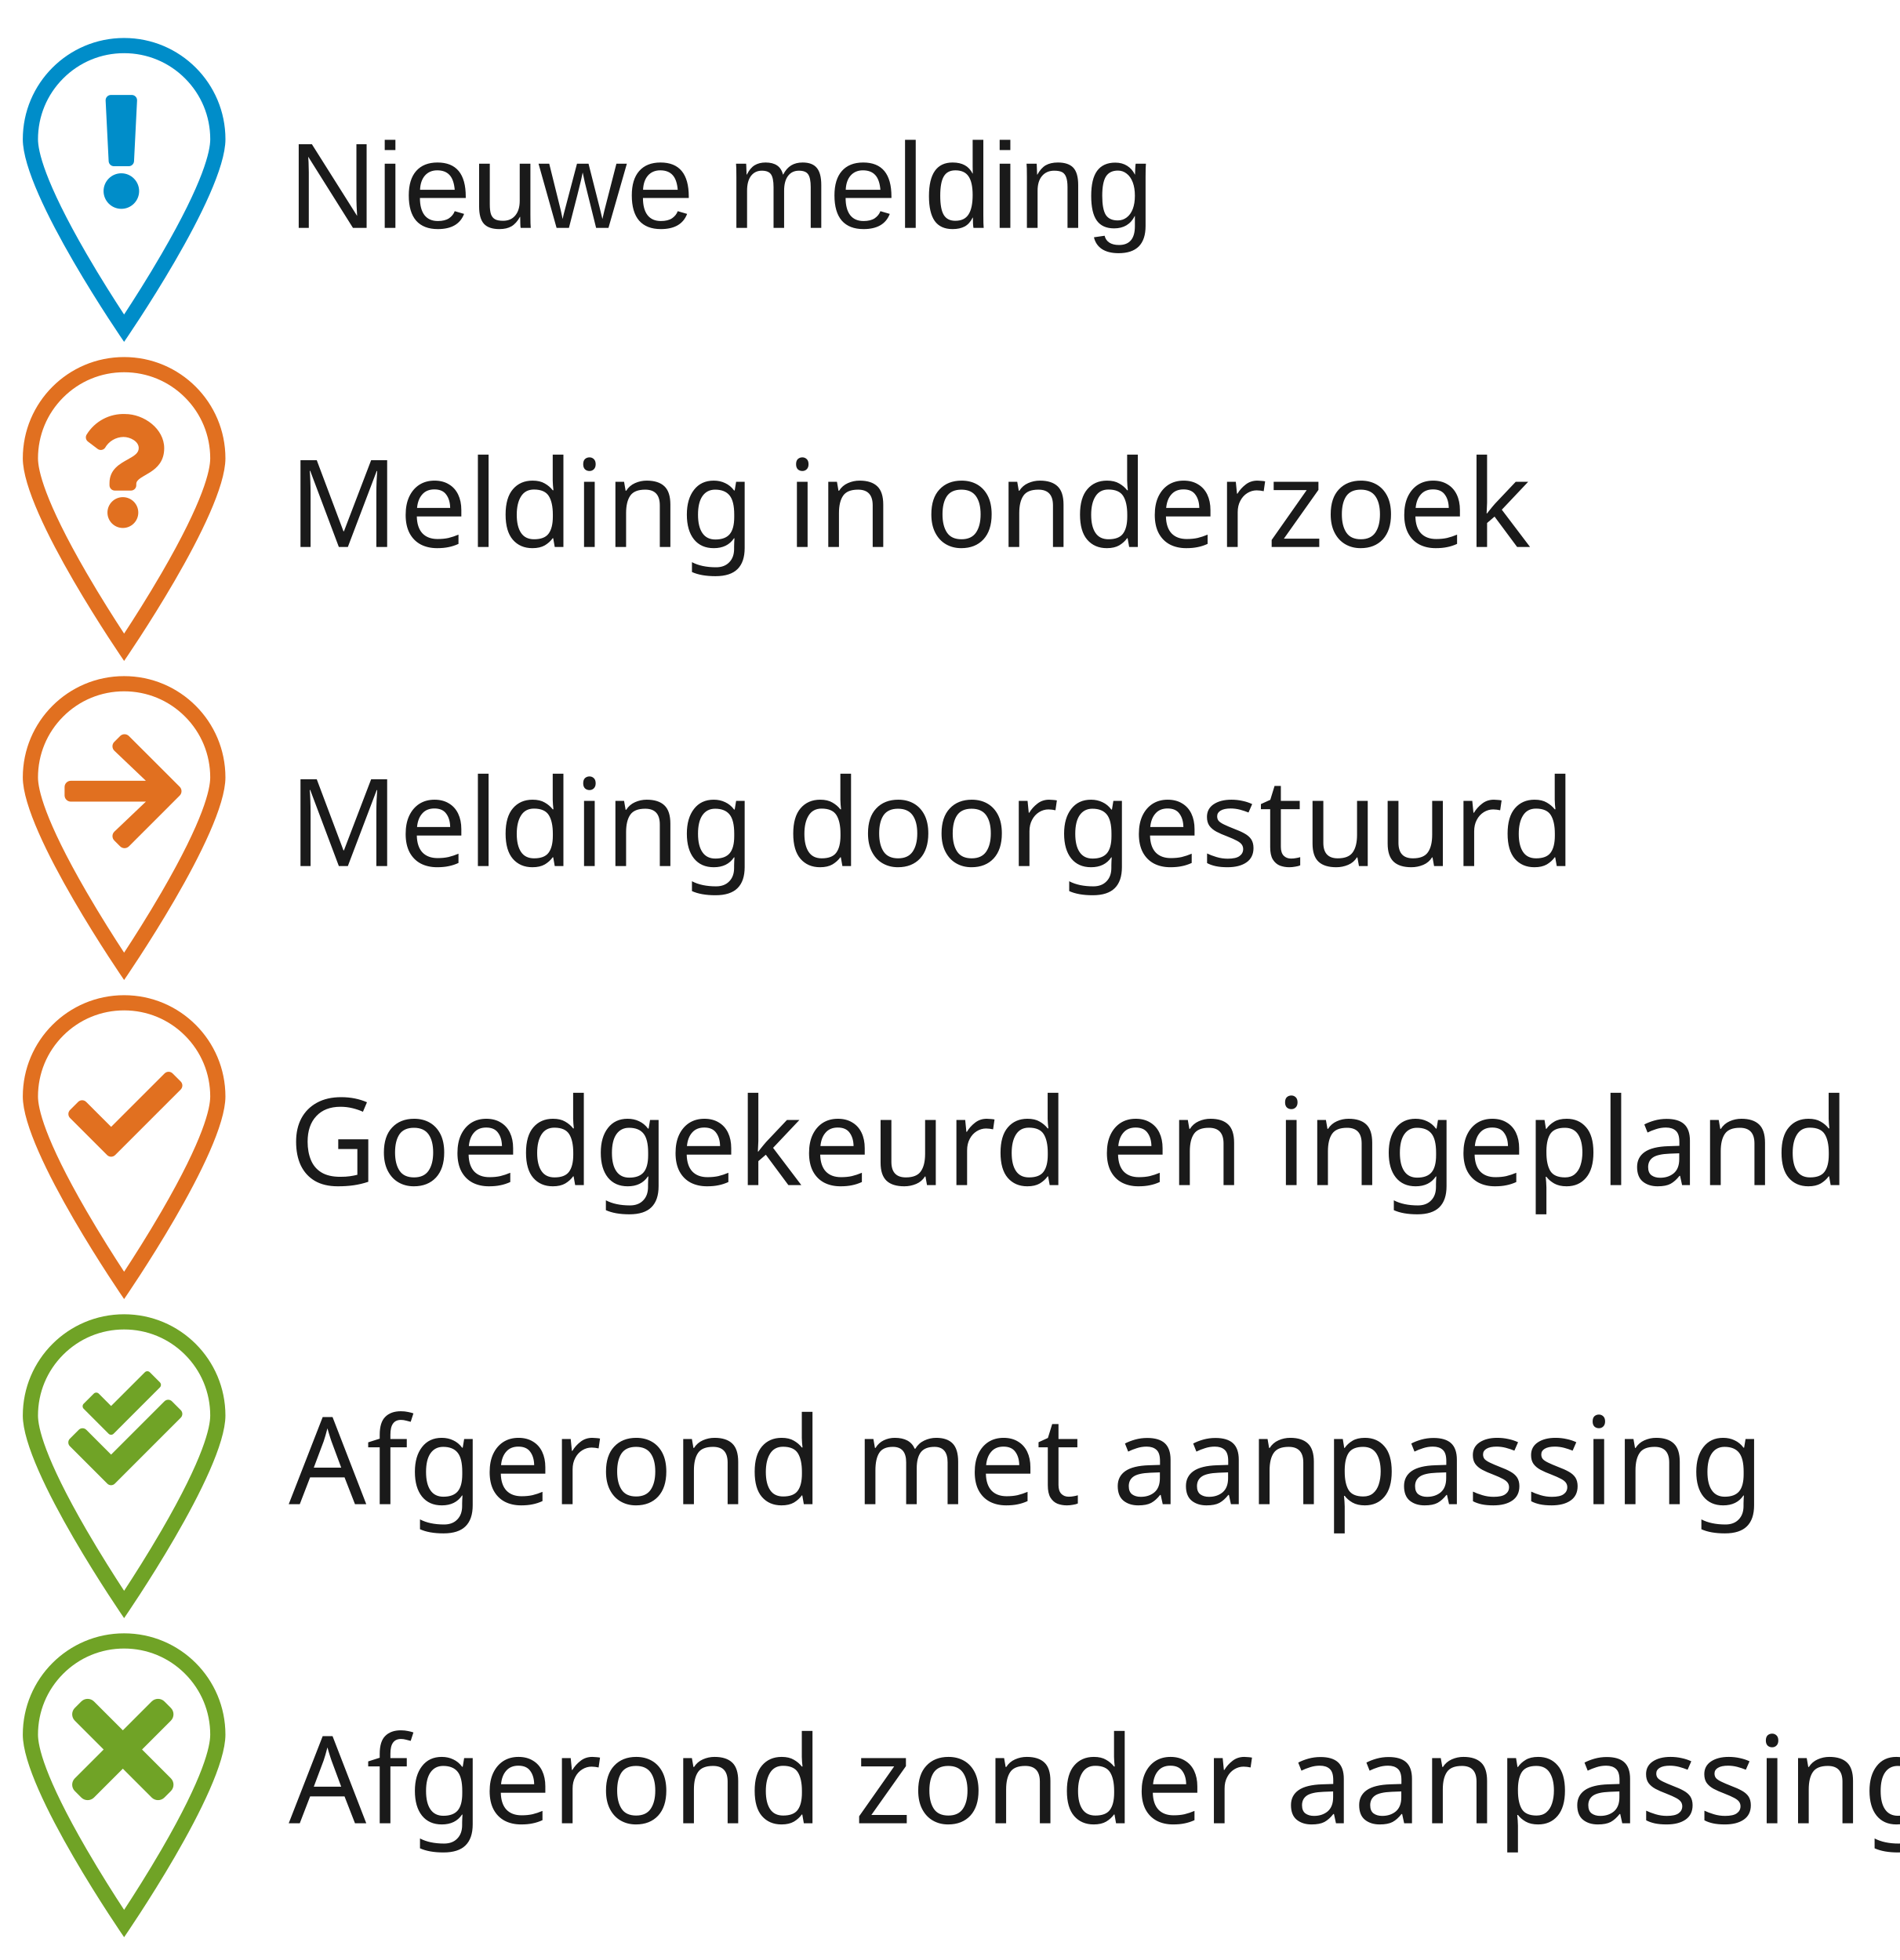
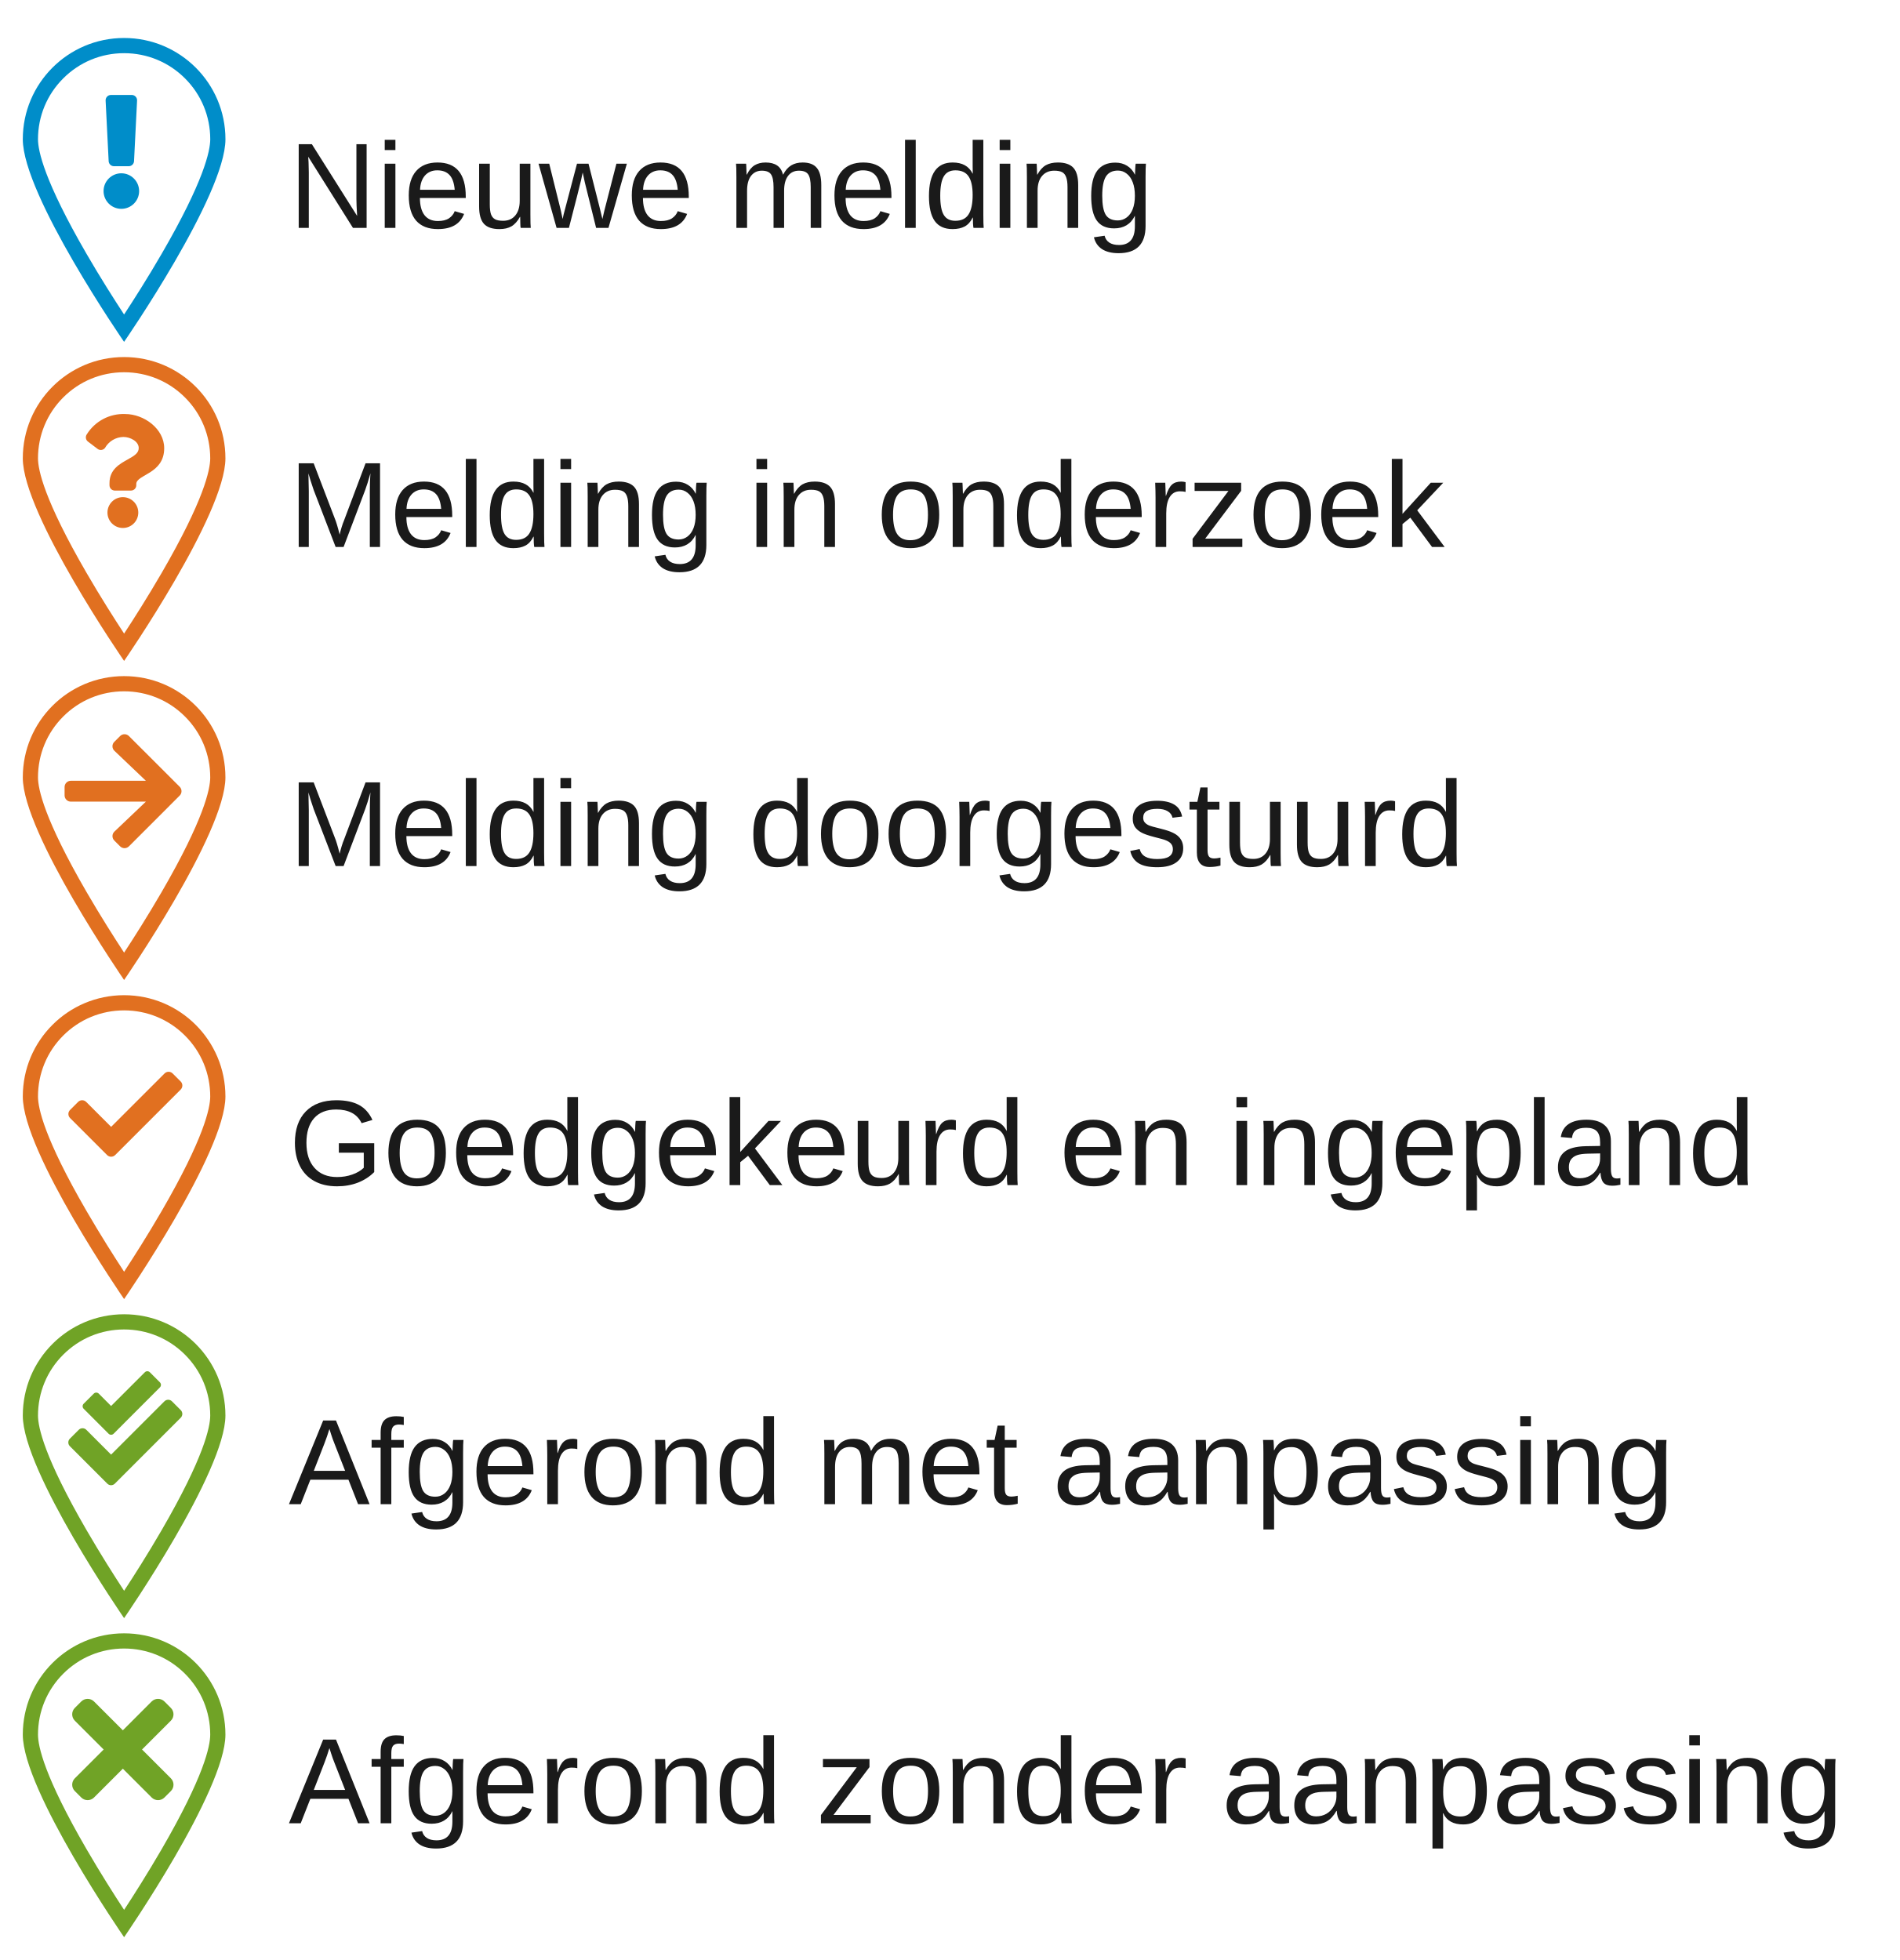
<svg xmlns="http://www.w3.org/2000/svg" height="258" width="250">
  <g aria-label="blauwe pin met een uitroepteken" id="legend-item-nieuw" role="img" transform="translate(3 5)">
    <g>
      <path d="M13.33 2c-3.03 0-5.87 1.18-8.01 3.32C3.18 7.46 2 10.31 2 13.33c0 1.52 0.83 5.49 6.38 15.07 1.83 3.16 3.68 6.06 4.95 8 1.27-1.94 3.11-4.82 4.94-7.98 5.57-9.59 6.40-13.57 6.40-15.09 0-3.03-1.18-5.87-3.32-8.01C19.21 3.18 16.36 2 13.33 2zm0-2C20.70 0 26.67 5.97 26.67 13.33 26.67 20.70 13.33 40 13.33 40S0 20.70 0 13.33C0 5.97 5.97 0 13.33 0z" fill="#008dc9" />
      <path d="M5.81 12.66A2.34 2.34 0 1 1 3.47 10.31 2.35 2.35 0 0 1 5.81 12.66zM1.4 0.74 1.8 8.71a.7.7 0 0 0 .7.67h1.94a.7.7 0 0 0 .7-.67l.4-7.97A.7.7 0 0 0 4.84 0H2.1a.7.7 0 0 0-.7.74z" fill="#008dc9" transform="translate(9.5 7.5)" />
    </g>
-     <text fill="#1a1a1a" font-family="arial" font-size="16" x="35" y="25">Nieuwe melding</text>
+     <text fill="#1a1a1a" font-family="arial,sans-serif" font-size="16" x="35" y="25">Nieuwe melding</text>
  </g>
  <g aria-label="oranje pin met een vraagteken" id="legend-item-onderzoek" role="img" transform="translate(3 47)">
    <g>
      <path d="M 13.333 2 C 10.306 2 7.46 3.179 5.319 5.319 C 3.179 7.46 2 10.306 2 13.333 C 2 14.85 2.829 18.823 8.384 28.403 C 10.215 31.56 12.062 34.46 13.333 36.401 C 14.601 34.465 16.442 31.576 18.27 28.425 C 23.836 18.83 24.667 14.851 24.667 13.333 C 24.667 10.306 23.488 7.46 21.347 5.319 C 19.207 3.179 16.361 2 13.333 2 M 13.333 -3.814697265625e-06 C 20.697 -3.814697265625e-06 26.667 5.97 26.667 13.333 C 26.667 20.697 13.333 40 13.333 40 C 13.333 40 1.9073486328125e-06 20.697 1.9073486328125e-06 13.333 C 1.9073486328125e-06 5.97 5.97 -3.814697265625e-06 13.333 -3.814697265625e-06 Z" fill=" #e17020" />
      <path d="M6.968,0A5.676,5.676,0,0,0,1.926,2.667a.7.7,0,0,0,.152.963l1.264.958a.7.7,0,0,0,.974-.122A2.842,2.842,0,0,1,6.741,3.018c.9,0,2.016.58,2.016,1.454,0,.661-.545,1-1.435,1.5C6.283,6.553,4.91,7.277,4.91,9.088v.287a.7.7,0,0,0,.7.7H7.736a.7.7,0,0,0,.7-.7V9.206C8.44,7.95,12.11,7.9,12.11,4.5,12.11,1.941,9.455,0,6.968,0ZM6.675,10.941A2.029,2.029,0,1,0,8.7,12.971,2.032,2.032,0,0,0,6.675,10.941Z" fill=" #e17020" transform="translate(6.5 7.5)" />
    </g>
-     <text fill="#1a1a1a" font-family="sans-serif" font-size="16" x="35" y="25">Melding in onderzoek</text>
+     <text fill="#1a1a1a" font-family="arial,sans-serif" font-size="16" x="35" y="25">Melding in onderzoek</text>
  </g>
  <g aria-label="oranje pin met een pijl naar rechts" id="legend-item-doorgestuurd" role="img" transform="translate(3 89)">
    <g>
      <path d="M 13.333 2 C 10.306 2 7.46 3.179 5.319 5.319 C 3.179 7.46 2 10.306 2 13.333 C 2 14.85 2.829 18.823 8.384 28.403 C 10.215 31.56 12.062 34.46 13.333 36.401 C 14.601 34.465 16.442 31.576 18.27 28.425 C 23.836 18.83 24.667 14.851 24.667 13.333 C 24.667 10.306 23.488 7.46 21.347 5.319 C 19.207 3.179 16.361 2 13.333 2 M 13.333 -3.814697265625e-06 C 20.697 -3.814697265625e-06 26.667 5.97 26.667 13.333 C 26.667 20.697 13.333 40 13.333 40 C 13.333 40 1.9073486328125e-06 20.697 1.9073486328125e-06 13.333 C 1.9073486328125e-06 5.97 5.97 -3.814697265625e-06 13.333 -3.814697265625e-06 Z" fill="#e17020" />
      <path d="M6.543,3.652l.763-.763a.821.821,0,0,1,1.164,0l6.677,6.674a.821.821,0,0,1,0,1.164L8.47,17.405a.821.821,0,0,1-1.164,0l-.763-.763a.825.825,0,0,1,.014-1.178L10.7,11.521H.824A.822.822,0,0,1,0,10.7V9.6a.822.822,0,0,1,.824-.824H10.7L6.557,4.83A.819.819,0,0,1,6.543,3.652Z" fill="#e17020" transform="translate(5.5 5)" />
    </g>
-     <text fill="#1a1a1a" font-family="sans-serif" font-size="16" x="35" y="25">Melding doorgestuurd</text>
+     <text fill="#1a1a1a" font-family="arial,sans-serif" font-size="16" x="35" y="25">Melding doorgestuurd</text>
  </g>
  <g aria-label="oranje pin met een vinkje" id="legend-item-ingepland" role="img" transform="translate(3 131)">
    <g>
      <path d="M 13.333 2 C 10.306 2 7.46 3.179 5.319 5.319 C 3.179 7.46 2 10.306 2 13.333 C 2 14.85 2.829 18.823 8.384 28.403 C 10.215 31.56 12.062 34.46 13.333 36.401 C 14.601 34.465 16.442 31.576 18.27 28.425 C 23.836 18.83 24.667 14.851 24.667 13.333 C 24.667 10.306 23.488 7.46 21.347 5.319 C 19.207 3.179 16.361 2 13.333 2 M 13.333 -3.814697265625e-06 C 20.697 -3.814697265625e-06 26.667 5.97 26.667 13.333 C 26.667 20.697 13.333 40 13.333 40 C 13.333 40 1.9073486328125e-06 20.697 1.9073486328125e-06 13.333 C 1.9073486328125e-06 5.97 5.97 -3.814697265625e-06 13.333 -3.814697265625e-06 Z" fill="#e17020" />
      <path d="M5.095,15.543.22,10.668a.75.75,0,0,1,0-1.061L1.28,8.547a.75.75,0,0,1,1.061,0l3.284,3.284L12.659,4.8a.75.75,0,0,1,1.061,0L14.78,5.858a.75.75,0,0,1,0,1.061L6.155,15.543A.75.75,0,0,1,5.095,15.543Z" fill="#e17020" transform="translate(6 5.5)" />
    </g>
-     <text fill="#1a1a1a" font-family="sans-serif" font-size="16" x="35" y="25">Goedgekeurd en ingepland</text>
+     <text fill="#1a1a1a" font-family="arial,sans-serif" font-size="16" x="35" y="25">Goedgekeurd en ingepland</text>
  </g>
  <g aria-label="groene pin met 2 vinkjes" id="legend-item-afgerond" role="img" transform="translate(3 173)">
    <g>
      <path d="M 13.333 2 C 10.306 2 7.46 3.179 5.319 5.319 C 3.179 7.46 2 10.306 2 13.333 C 2 14.85 2.829 18.823 8.384 28.403 C 10.215 31.56 12.062 34.46 13.333 36.401 C 14.601 34.465 16.442 31.576 18.27 28.425 C 23.836 18.83 24.667 14.851 24.667 13.333 C 24.667 10.306 23.488 7.46 21.347 5.319 C 19.207 3.179 16.361 2 13.333 2 M 13.333 -3.814697265625e-06 C 20.697 -3.814697265625e-06 26.667 5.97 26.667 13.333 C 26.667 20.697 13.333 40 13.333 40 C 13.333 40 1.9073486328125e-06 20.697 1.9073486328125e-06 13.333 C 1.9073486328125e-06 5.97 5.97 -3.814697265625e-06 13.333 -3.814697265625e-06 Z" fill="#70a326" />
      <path d="M14.791,5.119l-1.16-1.16a.7.7,0,0,0-.993,0L5.622,10.975,2.359,7.709a.7.7,0,0,0-.993,0L.2,8.872a.7.7,0,0,0,0,1l4.921,4.924a.7.7,0,0,0,.993,0l8.671-8.676A.706.706,0,0,0,14.791,5.119Zm-9.5,3.105a.465.465,0,0,0,.662,0l6.093-6.1a.47.47,0,0,0,0-.662L10.722.137a.465.465,0,0,0-.662,0L5.622,4.574,4,2.949a.465.465,0,0,0-.662,0L2.01,4.276a.47.47,0,0,0,0,.662Z" fill="#70a326" transform="translate(6 7.5)" />
    </g>
-     <text fill="#1a1a1a" font-family="sans-serif" font-size="16" x="35" y="25">Afgerond met aanpassing</text>
+     <text fill="#1a1a1a" font-family="arial,sans-serif" font-size="16" x="35" y="25">Afgerond met aanpassing</text>
  </g>
  <g aria-label="groene pin met een kruis" id="legend-item-afgewezen" role="img" transform="translate(3 215)">
    <g>
      <path d="M 13.333 2 C 10.306 2 7.46 3.179 5.319 5.319 C 3.179 7.46 2 10.306 2 13.333 C 2 14.85 2.829 18.823 8.384 28.403 C 10.215 31.56 12.062 34.46 13.333 36.401 C 14.601 34.465 16.442 31.576 18.27 28.425 C 23.836 18.83 24.667 14.851 24.667 13.333 C 24.667 10.306 23.488 7.46 21.347 5.319 C 19.207 3.179 16.361 2 13.333 2 M 13.333 -3.814697265625e-06 C 20.697 -3.814697265625e-06 26.667 5.97 26.667 13.333 C 26.667 20.697 13.333 40 13.333 40 C 13.333 40 1.9073486328125e-06 20.697 1.9073486328125e-06 13.333 C 1.9073486328125e-06 5.97 5.97 -3.814697265625e-06 13.333 -3.814697265625e-06 Z" fill="#70a326" />
      <path d="M9.194,12.292,12.984,8.5a1.192,1.192,0,0,0,0-1.685l-.842-.842a1.192,1.192,0,0,0-1.685,0L6.667,9.764,2.876,5.974a1.192,1.192,0,0,0-1.685,0l-.842.842a1.192,1.192,0,0,0,0,1.685l3.791,3.791L.349,16.082a1.192,1.192,0,0,0,0,1.685l.842.842a1.192,1.192,0,0,0,1.685,0l3.791-3.791,3.791,3.791a1.192,1.192,0,0,0,1.685,0l.842-.842a1.192,1.192,0,0,0,0-1.685Z" fill="#70a326" transform="translate(6.5 3)" />
    </g>
-     <text fill="#1a1a1a" font-family="sans-serif" font-size="16" x="35" y="25">Afgerond zonder aanpassing</text>
+     <text fill="#1a1a1a" font-family="arial,sans-serif" font-size="16" x="35" y="25">Afgerond zonder aanpassing</text>
  </g>
</svg>
